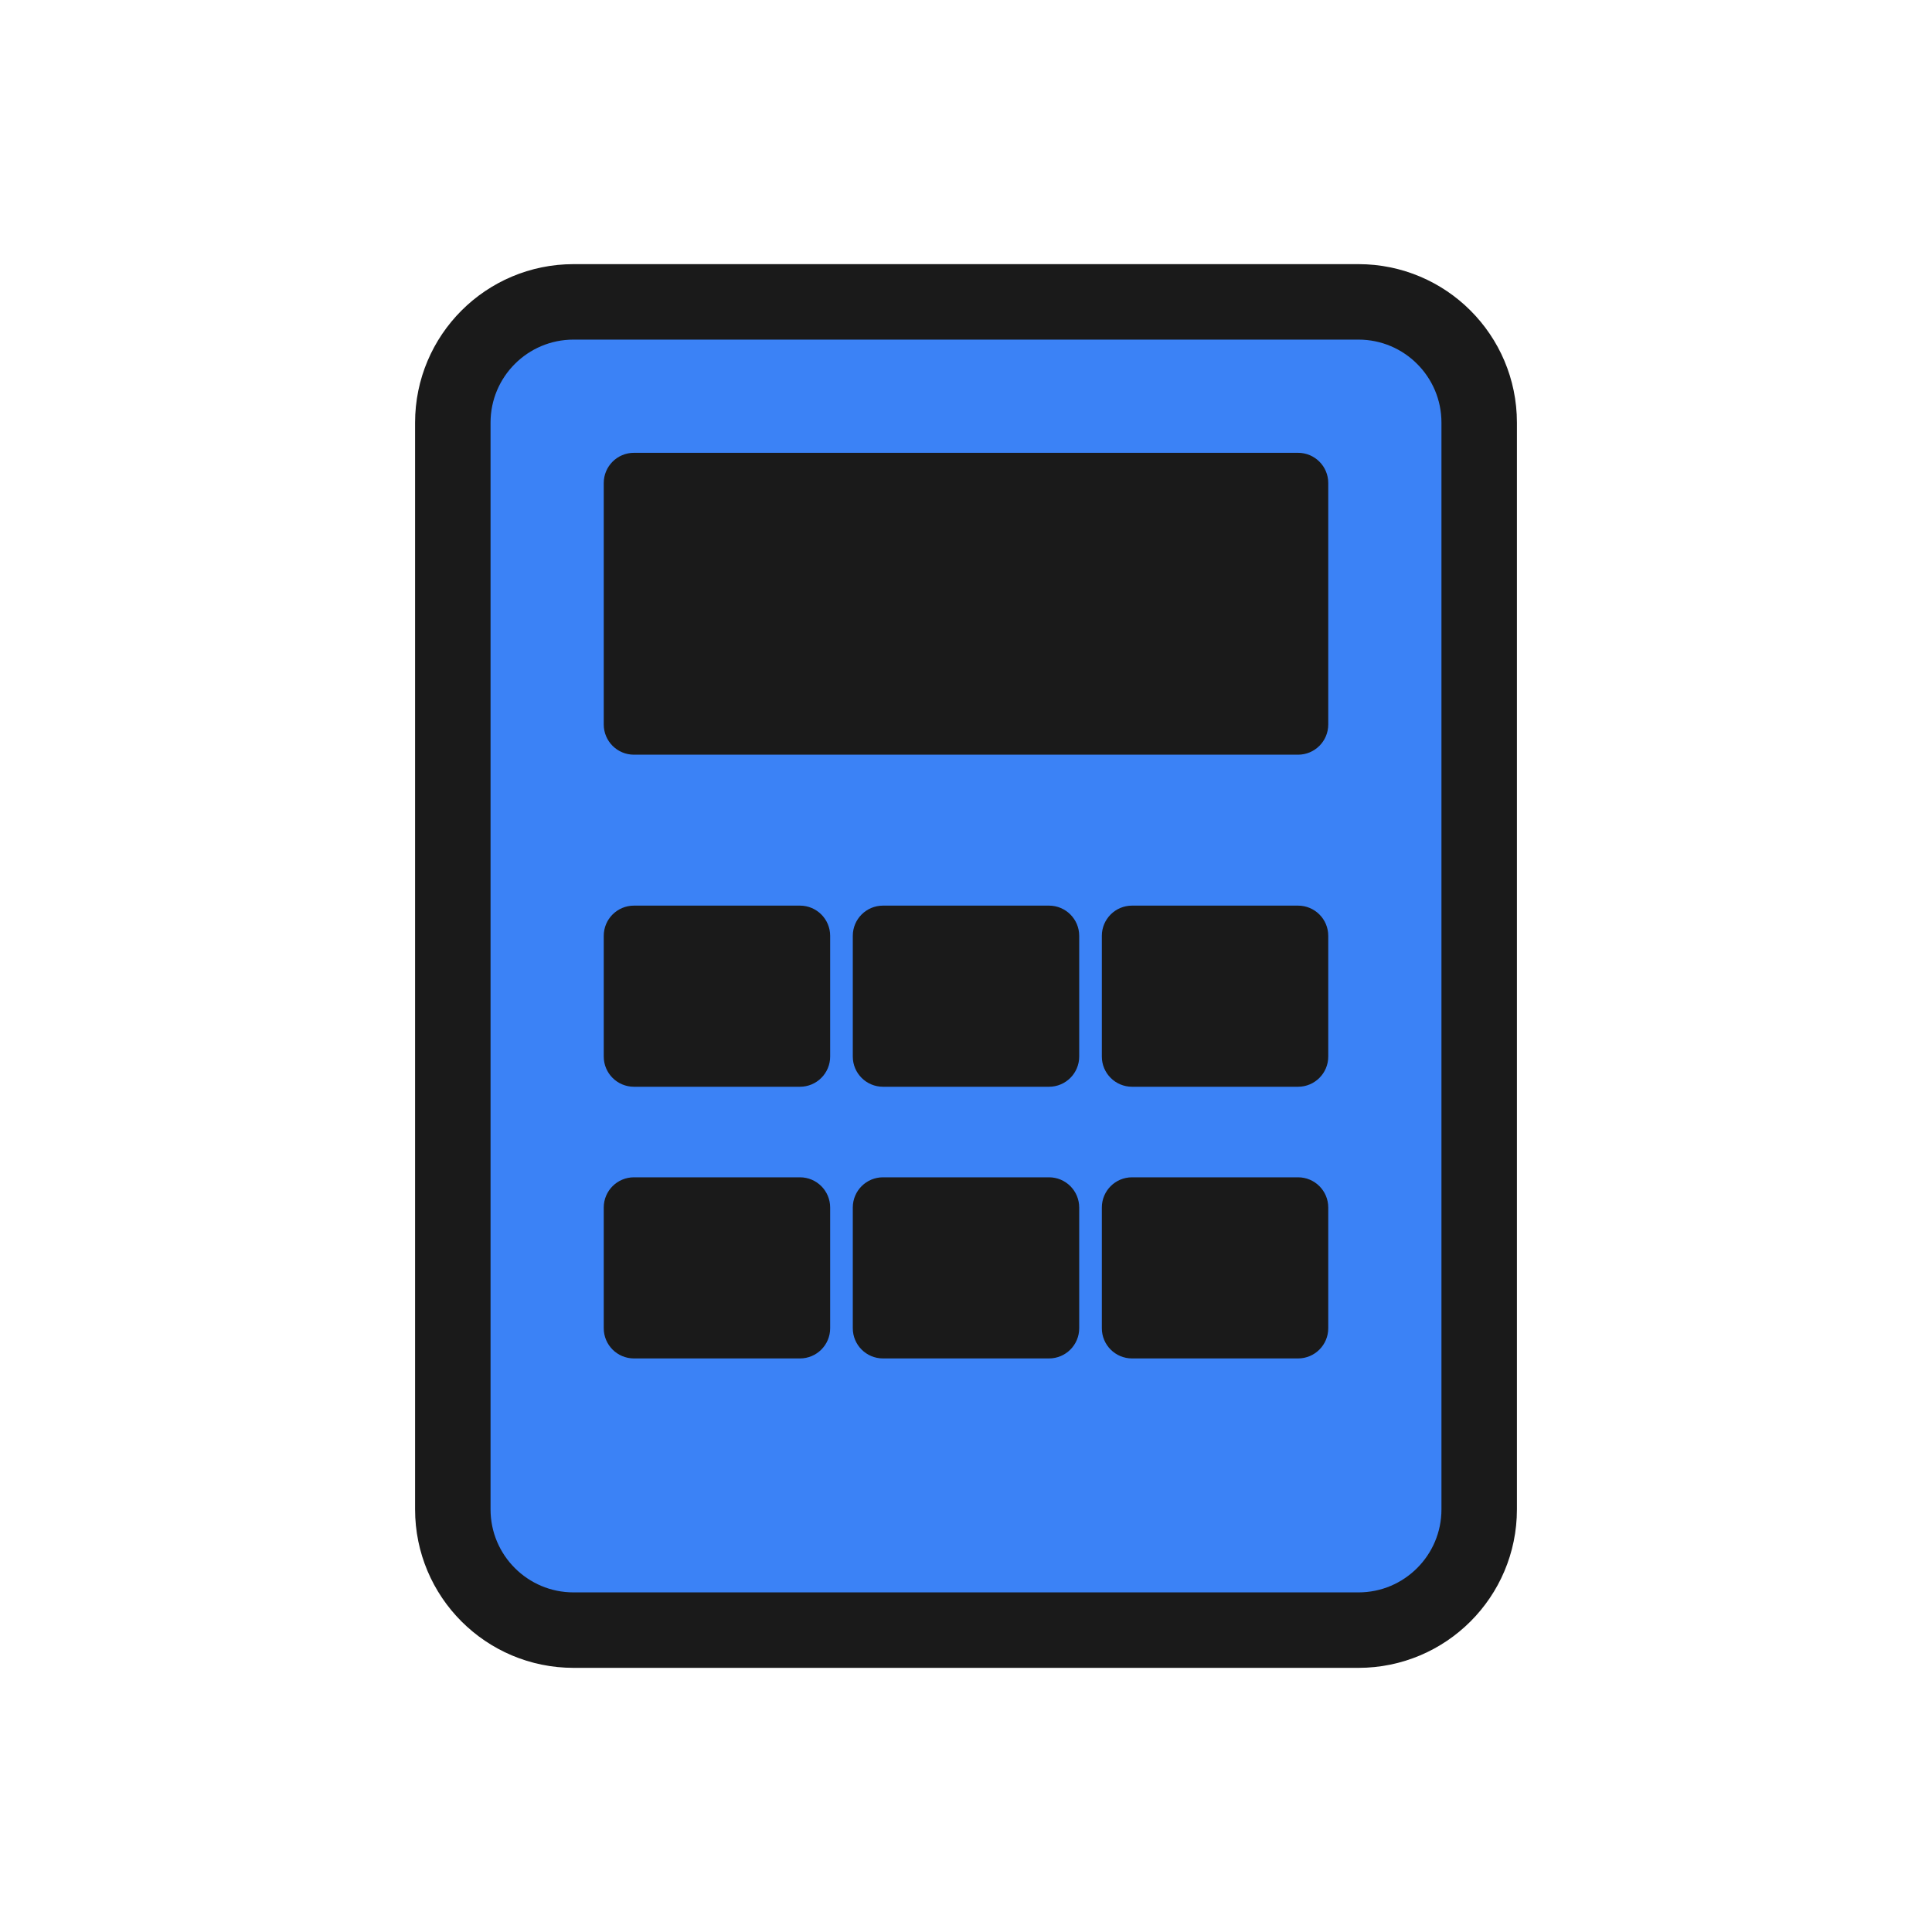
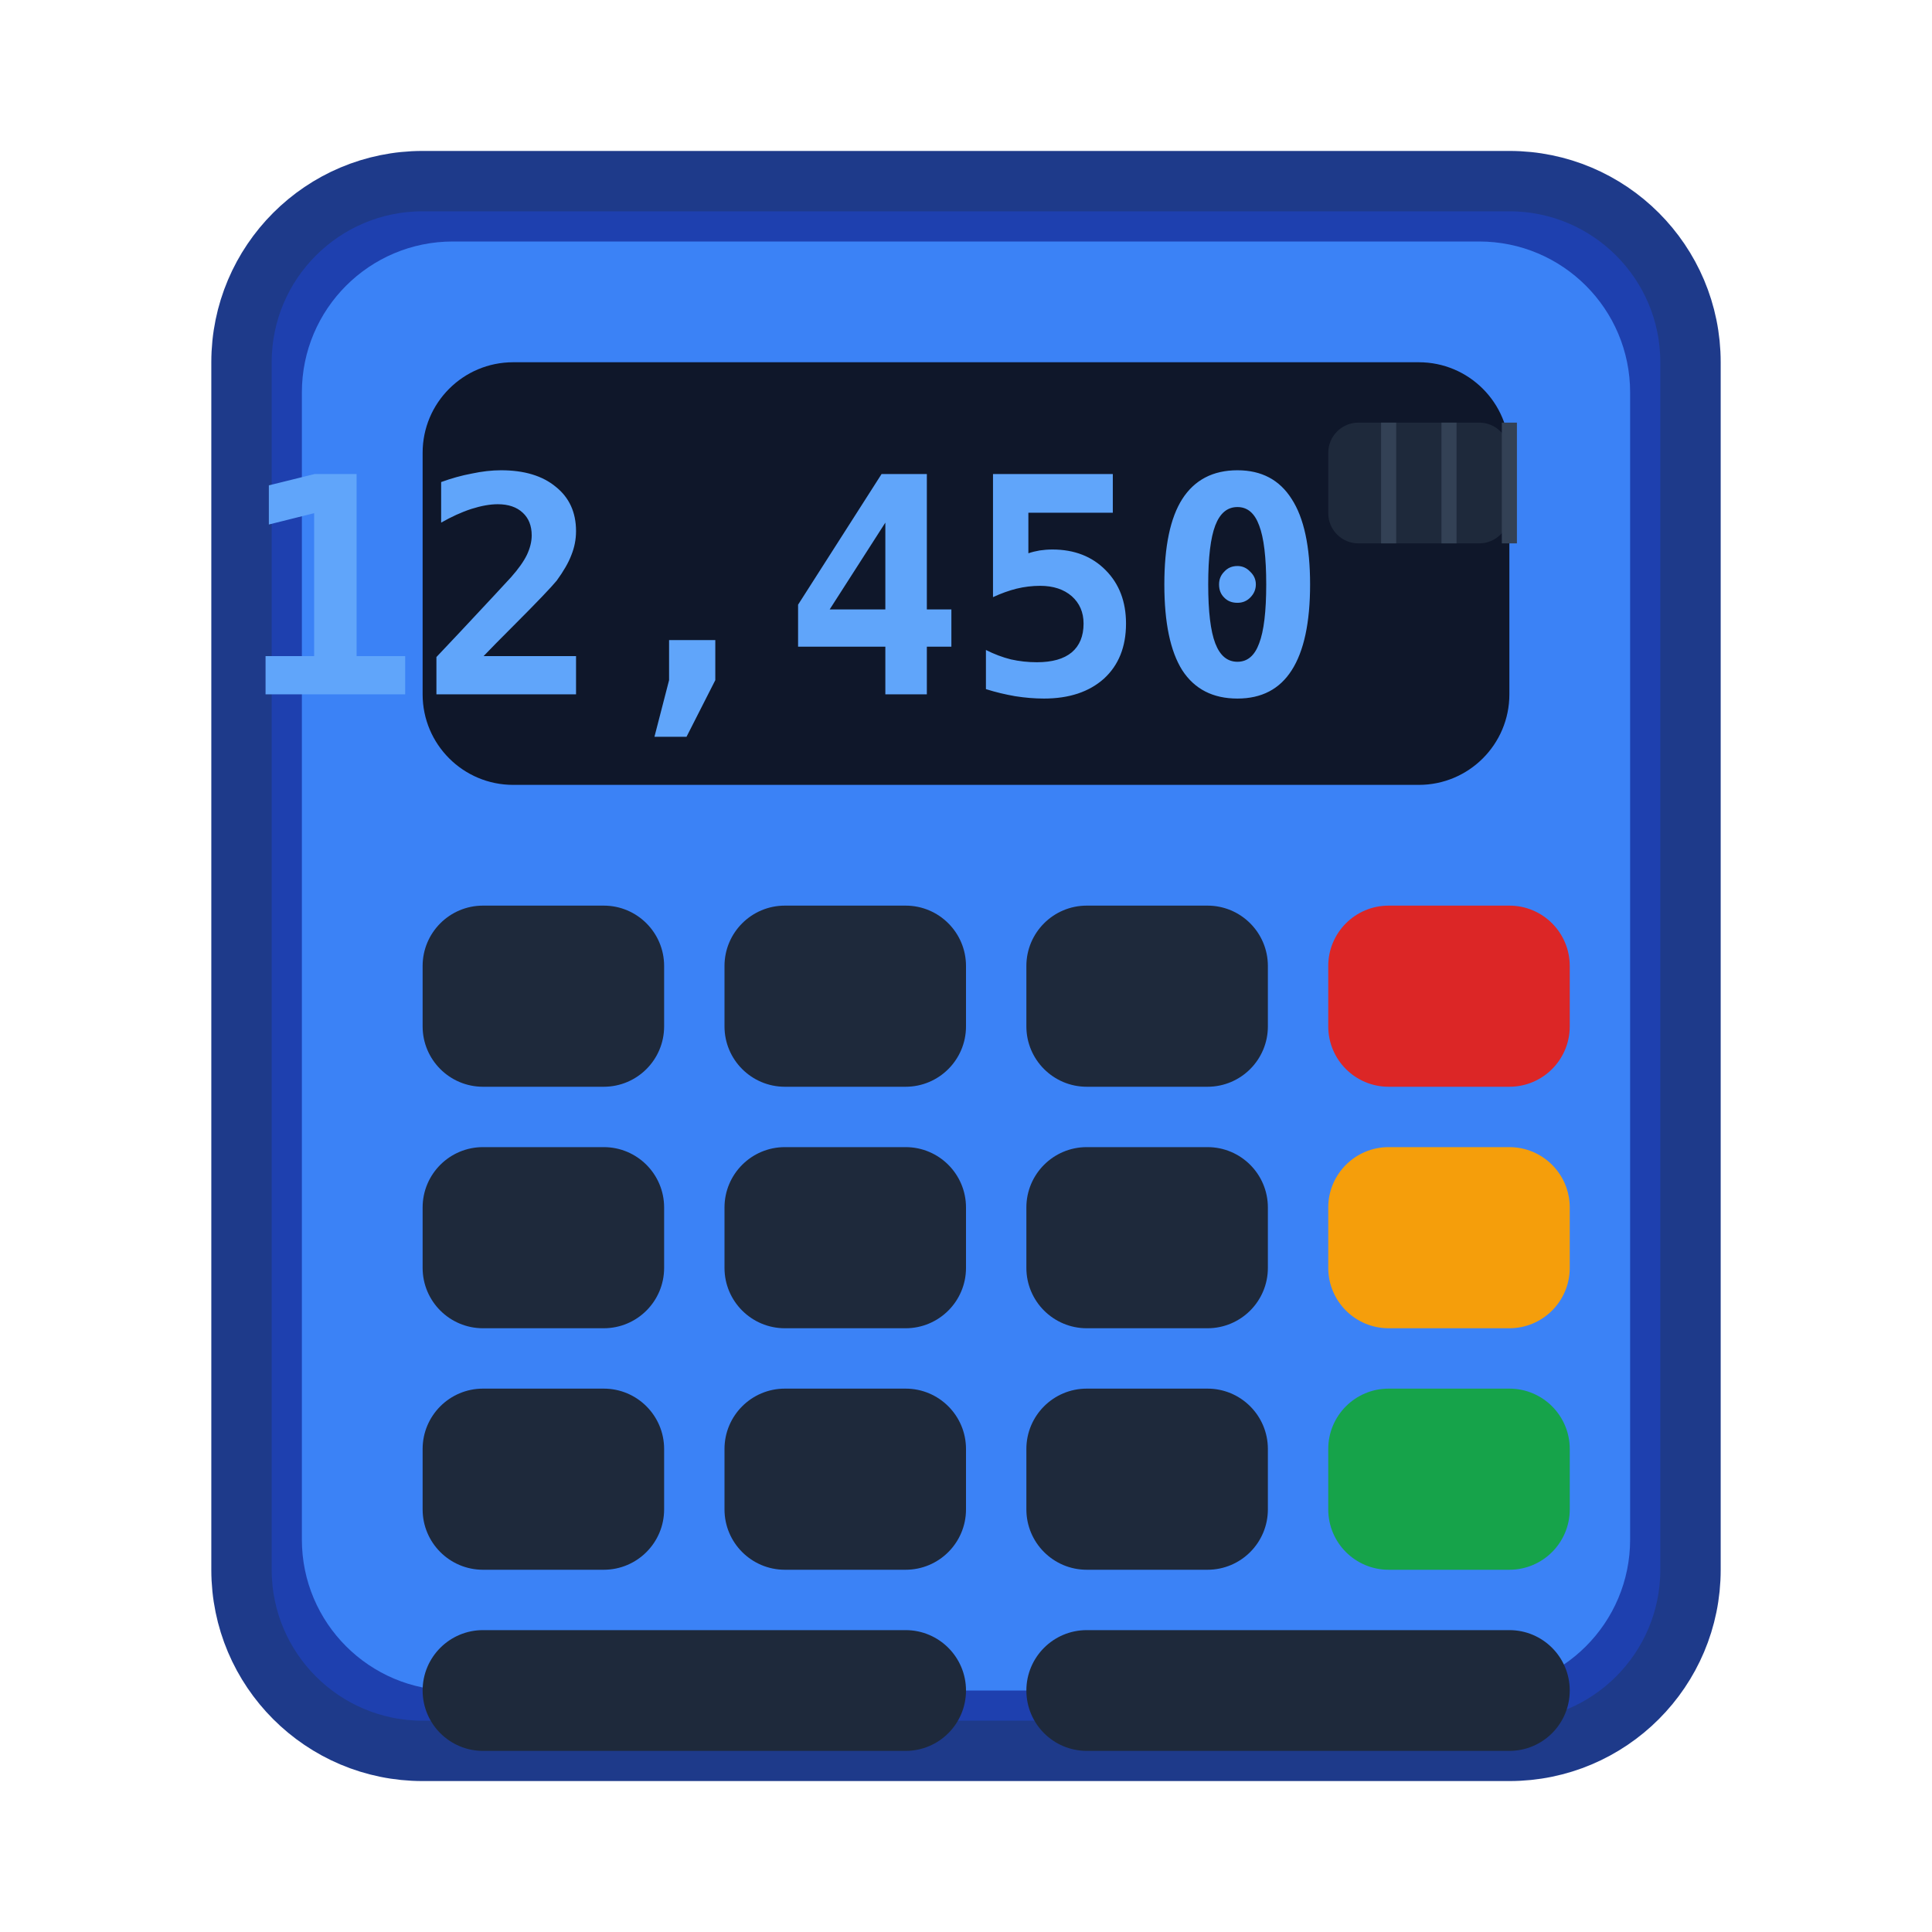
- <svg xmlns="http://www.w3.org/2000/svg" viewBox="0 0 256 256" width="100%" height="100%">
-   <rect width="256" height="256" fill="transparent" />
-   <rect x="60" y="40" width="136" height="176" rx="16" fill="#3B82F6" stroke="#1A1A1A" stroke-width="10" />
-   <rect x="80" y="60" width="96" height="40" rx="4" fill="#1A1A1A" />
-   <rect x="80" y="120" width="30" height="24" rx="4" fill="#1A1A1A" />
-   <rect x="113" y="120" width="30" height="24" rx="4" fill="#1A1A1A" />
-   <rect x="146" y="120" width="30" height="24" rx="4" fill="#1A1A1A" />
-   <rect x="80" y="156" width="30" height="24" rx="4" fill="#1A1A1A" />
-   <rect x="113" y="156" width="30" height="24" rx="4" fill="#1A1A1A" />
-   <rect x="146" y="156" width="30" height="24" rx="4" fill="#1A1A1A" />
+ <svg xmlns="http://www.w3.org/2000/svg" viewBox="0 0 64 64" width="100%" height="100%">
+   <rect x="8" y="6" width="48" height="52" rx="6" fill="#1E40AF" stroke="#1E3A8A" stroke-width="2" />
+   <rect x="10" y="8" width="44" height="48" rx="5" fill="#3B82F6" />
+   <rect x="14" y="12" width="36" height="14" rx="3" fill="#0F172A" />
+   <text x="44" y="23" font-family="monospace" font-size="10" font-weight="bold" fill="#60A5FA" text-anchor="end">12,450</text>
+   <rect x="44" y="14" width="6" height="4" rx="1" fill="#1E293B" />
+   <line x1="46" y1="14" x2="46" y2="18" stroke="#334155" stroke-width="0.5" />
+   <line x1="48" y1="14" x2="48" y2="18" stroke="#334155" stroke-width="0.5" />
+   <line x1="50" y1="14" x2="50" y2="18" stroke="#334155" stroke-width="0.5" />
+   <rect x="14" y="30" width="8" height="6" rx="2" fill="#1E293B" />
+   <rect x="24" y="30" width="8" height="6" rx="2" fill="#1E293B" />
+   <rect x="34" y="30" width="8" height="6" rx="2" fill="#1E293B" />
+   <rect x="44" y="30" width="8" height="6" rx="2" fill="#DC2626" />
+   <rect x="14" y="38" width="8" height="6" rx="2" fill="#1E293B" />
+   <rect x="24" y="38" width="8" height="6" rx="2" fill="#1E293B" />
+   <rect x="34" y="38" width="8" height="6" rx="2" fill="#1E293B" />
+   <rect x="44" y="38" width="8" height="6" rx="2" fill="#F59E0B" />
+   <rect x="14" y="46" width="8" height="6" rx="2" fill="#1E293B" />
+   <rect x="24" y="46" width="8" height="6" rx="2" fill="#1E293B" />
+   <rect x="34" y="46" width="8" height="6" rx="2" fill="#1E293B" />
+   <rect x="44" y="46" width="8" height="6" rx="2" fill="#16A34A" />
+   <rect x="14" y="54" width="18" height="4" rx="2" fill="#1E293B" />
+   <rect x="34" y="54" width="18" height="4" rx="2" fill="#1E293B" />
</svg>
